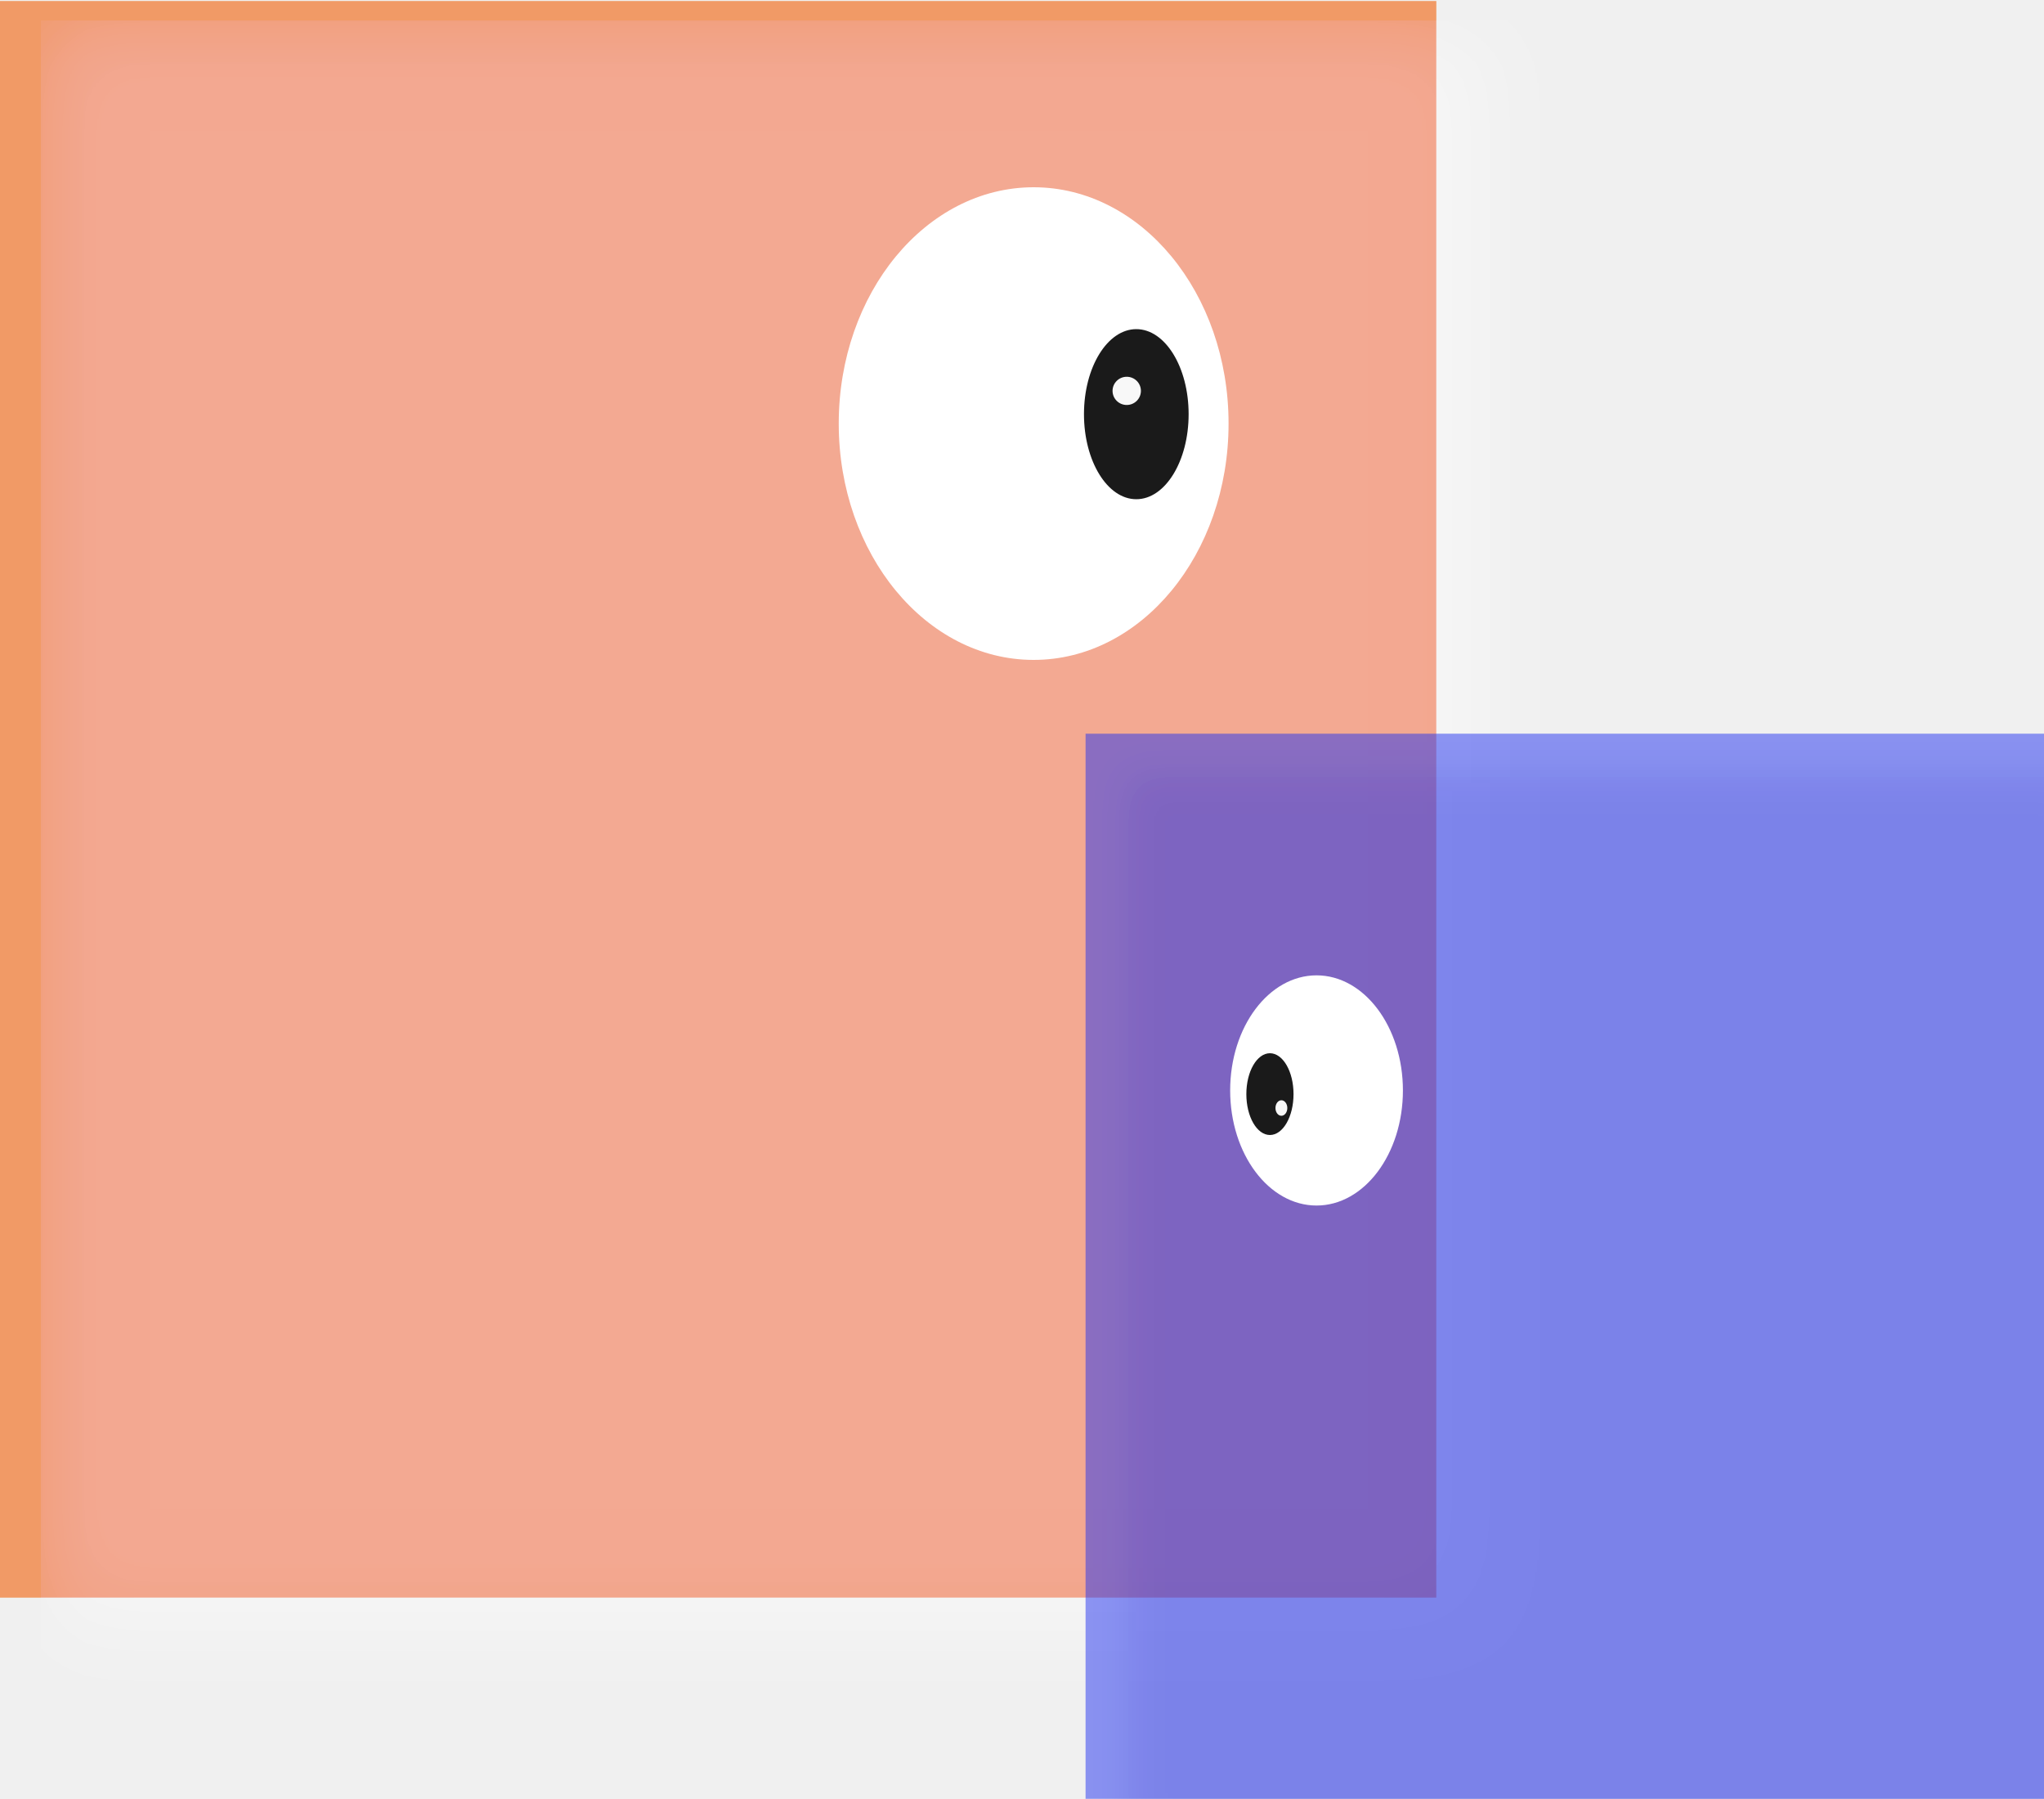
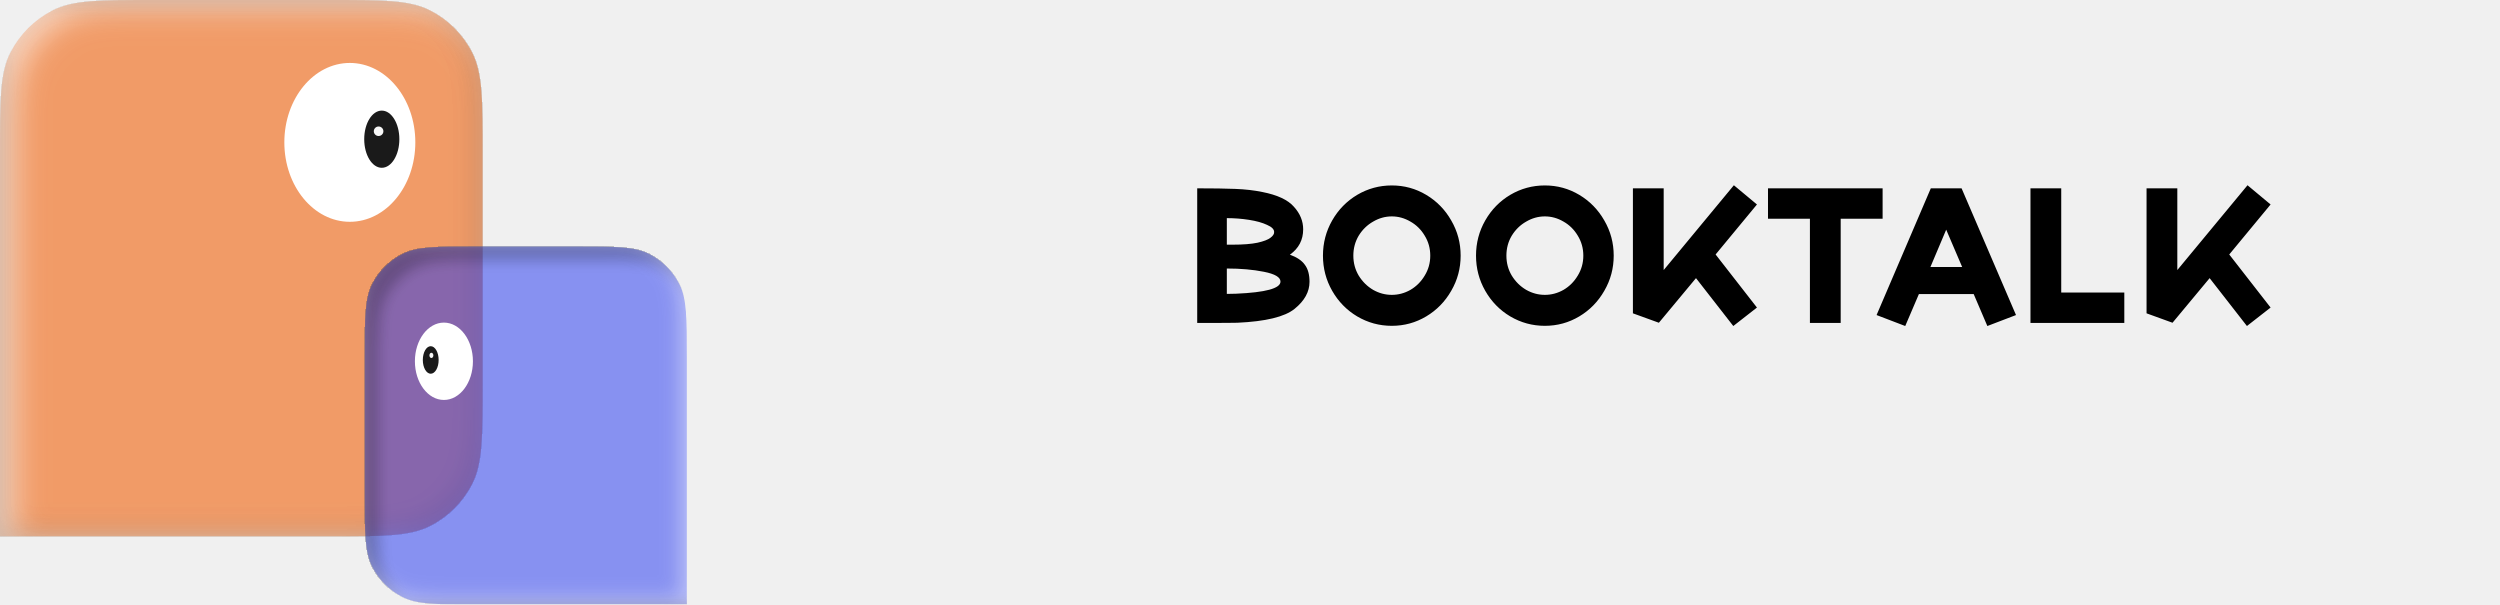
- <svg xmlns="http://www.w3.org/2000/svg" width="50" height="44" viewBox="0 0 50 44" fill="none">
+ <svg xmlns="http://www.w3.org/2000/svg" width="182" height="44" viewBox="0 0 182 44" fill="none">
+   <g clip-path="url(#clip0_770_8304)">
+     <g filter="url(#filter0_ii_770_8304)">
+       <path d="M0 11.2C0 7.28 0 5.319 0.763 3.822C1.434 2.505 2.505 1.434 3.822 0.763C5.319 3.05176e-05 7.28 3.05176e-05 11.2 3.05176e-05H23.936C27.857 3.05176e-05 29.817 3.05176e-05 31.314 0.763C32.632 1.434 33.702 2.505 34.373 3.822C35.136 5.319 35.136 7.28 35.136 11.2V27.846C35.136 31.767 35.136 33.727 34.373 35.224C33.702 36.541 32.632 37.612 31.314 38.283C29.817 39.046 27.857 39.046 23.936 39.046H0V11.2Z" fill="#F26D1E" fill-opacity="0.65" />
+     </g>
+     <path d="M30.236 10.365C30.236 13.558 28.101 16.147 25.468 16.147C22.835 16.147 20.7 13.558 20.7 10.365C20.7 7.171 22.835 4.582 25.468 4.582C28.101 4.582 30.236 7.171 30.236 10.365Z" fill="white" />
+     <path d="M29.073 10.133C29.073 11.283 28.5 12.215 27.794 12.215C27.087 12.215 26.515 11.283 26.515 10.133C26.515 8.984 27.087 8.052 27.794 8.052C28.5 8.052 29.073 8.984 29.073 10.133Z" fill="#1A1A1A" />
+     <path d="M27.911 9.555C27.911 9.747 27.754 9.902 27.562 9.902C27.369 9.902 27.213 9.747 27.213 9.555C27.213 9.364 27.369 9.208 27.562 9.208C27.754 9.208 27.911 9.364 27.911 9.555Z" fill="#F8F8F8" />
+     <g filter="url(#filter1_ii_770_8304)">
+       <path d="M50 25.948C50 23.148 50 21.747 49.455 20.678C48.976 19.737 48.211 18.972 47.27 18.493C46.2 17.948 44.8 17.948 42 17.948H34.556C31.756 17.948 30.356 17.948 29.287 18.493C28.346 18.972 27.581 19.737 27.101 20.678C26.556 21.747 26.556 23.148 26.556 25.948V36C26.556 38.8 26.556 40.2 27.101 41.27C27.581 42.211 28.346 42.976 29.287 43.455C30.356 44 31.756 44 34.556 44H50V25.948Z" fill="#1E33F2" fill-opacity="0.5" />
+     </g>
+     <path d="M30.205 26.301C30.205 27.857 31.15 29.117 32.317 29.117C33.483 29.117 34.429 27.857 34.429 26.301C34.429 24.746 33.483 23.485 32.317 23.485C31.15 23.485 30.205 24.746 30.205 26.301Z" fill="white" />
+     <path d="M30.781 26.206C30.781 26.759 31.038 27.208 31.357 27.208C31.675 27.208 31.933 26.759 31.933 26.206C31.933 25.652 31.675 25.203 31.357 25.203C31.038 25.203 30.781 25.652 30.781 26.206Z" fill="#1A1A1A" />
+     <path d="M31.261 25.872C31.261 25.977 31.325 26.063 31.405 26.063C31.484 26.063 31.549 25.977 31.549 25.872C31.549 25.766 31.484 25.681 31.405 25.681C31.325 25.681 31.261 25.766 31.261 25.872Z" fill="#F8F8F8" />
+     <path d="M87.157 23.51V13.71C88.296 13.71 89.22 13.724 89.929 13.752C90.648 13.78 91.301 13.855 91.889 13.976C92.991 14.191 93.761 14.55 94.199 15.054C94.647 15.549 94.871 16.095 94.871 16.692C94.871 17.467 94.549 18.083 93.905 18.54C94.419 18.727 94.783 18.974 94.997 19.282C95.221 19.581 95.333 19.991 95.333 20.514C95.333 21.242 94.969 21.9 94.241 22.488C93.523 23.067 92.137 23.403 90.083 23.496C89.785 23.505 89.029 23.51 87.815 23.51H87.157ZM89.313 21.396C89.612 21.396 89.836 21.391 89.985 21.382C92.141 21.289 93.219 20.995 93.219 20.5C93.219 20.183 92.818 19.945 92.015 19.786C91.222 19.627 90.321 19.548 89.313 19.548V21.396ZM89.733 17.812C90.489 17.812 91.091 17.765 91.539 17.672C91.997 17.569 92.314 17.448 92.491 17.308C92.678 17.168 92.767 17.028 92.757 16.888C92.757 16.692 92.585 16.519 92.239 16.37C91.903 16.211 91.469 16.09 90.937 16.006C90.405 15.922 89.864 15.88 89.313 15.88V17.812H89.733ZM102.681 16.132C102.252 15.88 101.799 15.754 101.323 15.754C100.847 15.754 100.394 15.88 99.965 16.132C99.536 16.375 99.186 16.715 98.915 17.154C98.654 17.593 98.523 18.078 98.523 18.61C98.523 19.142 98.654 19.627 98.915 20.066C99.186 20.505 99.536 20.85 99.965 21.102C100.394 21.345 100.847 21.466 101.323 21.466C101.799 21.466 102.252 21.345 102.681 21.102C103.11 20.85 103.456 20.505 103.717 20.066C103.988 19.627 104.123 19.142 104.123 18.61C104.123 18.078 103.988 17.593 103.717 17.154C103.456 16.715 103.11 16.375 102.681 16.132ZM96.983 21.172C96.535 20.388 96.311 19.534 96.311 18.61C96.311 17.686 96.535 16.832 96.983 16.048C97.431 15.264 98.038 14.643 98.803 14.186C99.578 13.729 100.418 13.5 101.323 13.5C102.228 13.5 103.064 13.729 103.829 14.186C104.594 14.643 105.201 15.264 105.649 16.048C106.106 16.832 106.335 17.686 106.335 18.61C106.335 19.534 106.106 20.388 105.649 21.172C105.201 21.956 104.594 22.577 103.829 23.034C103.064 23.491 102.228 23.72 101.323 23.72C100.418 23.72 99.578 23.491 98.803 23.034C98.038 22.577 97.431 21.956 96.983 21.172ZM113.824 16.132C113.394 15.88 112.942 15.754 112.466 15.754C111.99 15.754 111.537 15.88 111.108 16.132C110.678 16.375 110.328 16.715 110.058 17.154C109.796 17.593 109.666 18.078 109.666 18.61C109.666 19.142 109.796 19.627 110.058 20.066C110.328 20.505 110.678 20.85 111.108 21.102C111.537 21.345 111.99 21.466 112.466 21.466C112.942 21.466 113.394 21.345 113.824 21.102C114.253 20.85 114.598 20.505 114.86 20.066C115.13 19.627 115.266 19.142 115.266 18.61C115.266 18.078 115.13 17.593 114.86 17.154C114.598 16.715 114.253 16.375 113.824 16.132ZM108.126 21.172C107.678 20.388 107.454 19.534 107.454 18.61C107.454 17.686 107.678 16.832 108.126 16.048C108.574 15.264 109.18 14.643 109.946 14.186C110.72 13.729 111.56 13.5 112.466 13.5C113.371 13.5 114.206 13.729 114.972 14.186C115.737 14.643 116.344 15.264 116.792 16.048C117.249 16.832 117.478 17.686 117.478 18.61C117.478 19.534 117.249 20.388 116.792 21.172C116.344 21.956 115.737 22.577 114.972 23.034C114.206 23.491 113.371 23.72 112.466 23.72C111.56 23.72 110.72 23.491 109.946 23.034C109.18 22.577 108.574 21.956 108.126 21.172ZM118.876 22.81V13.71H121.116V19.66L126.226 13.486L127.906 14.886L124.896 18.526L127.906 22.39L126.184 23.734L123.468 20.248L120.766 23.496L118.876 22.81ZM137.054 15.922H134.002V23.51H131.762V15.922H128.71V13.71H137.054V15.922ZM140.563 13.71H142.803L146.765 22.936L144.679 23.734L143.685 21.41H139.695L138.701 23.734L136.615 22.936L140.563 13.71ZM142.845 19.436L141.683 16.72L140.535 19.436H142.845ZM150.058 21.298H154.65V23.51H147.818V13.71H150.058V21.298ZM156.269 22.81V13.71H158.509V19.66L163.619 13.486L165.299 14.886L162.289 18.526L165.299 22.39L163.577 23.734L160.861 20.248L158.159 23.496L156.269 22.81Z" fill="black" />
+   </g>
  <defs>
-     <filter id="orangeBookShadow" x="-50%" y="-50%" width="200%" height="200%">
-       <feDropShadow dx="-0.5" dy="-0.5" stdDeviation="1" flood-opacity="0.15" />
-       <feDropShadow dx="1" dy="0.5" stdDeviation="1.15" flood-color="white" flood-opacity="0.65" />
+     <filter id="filter0_ii_770_8304" x="-0.5" y="-0.5" width="36.637" height="40.046" filterUnits="userSpaceOnUse" color-interpolation-filters="sRGB">
+       <feFlood flood-opacity="0" result="BackgroundImageFix" />
+       <feBlend mode="normal" in="SourceGraphic" in2="BackgroundImageFix" result="shape" />
+       <feColorMatrix in="SourceAlpha" type="matrix" values="0 0 0 0 0 0 0 0 0 0 0 0 0 0 0 0 0 0 127 0" result="hardAlpha" />
+       <feOffset dx="1" dy="0.5" />
+       <feGaussianBlur stdDeviation="1.15" />
+       <feComposite in2="hardAlpha" operator="arithmetic" k2="-1" k3="1" />
+       <feColorMatrix type="matrix" values="0 0 0 0 1 0 0 0 0 1 0 0 0 0 1 0 0 0 0.65 0" />
+       <feBlend mode="normal" in2="shape" result="effect1_innerShadow_770_8304" />
+       <feColorMatrix in="SourceAlpha" type="matrix" values="0 0 0 0 0 0 0 0 0 0 0 0 0 0 0 0 0 0 127 0" result="hardAlpha" />
+       <feOffset dx="-0.5" dy="-0.5" />
+       <feGaussianBlur stdDeviation="1" />
+       <feComposite in2="hardAlpha" operator="arithmetic" k2="-1" k3="1" />
+       <feColorMatrix type="matrix" values="0 0 0 0 0 0 0 0 0 0 0 0 0 0 0 0 0 0 0.15 0" />
+       <feBlend mode="normal" in2="effect1_innerShadow_770_8304" result="effect2_innerShadow_770_8304" />
    </filter>
-     <filter id="blueBookShadow" x="-50%" y="-50%" width="200%" height="200%">
-       <feDropShadow dx="-0.5" dy="-0.5" stdDeviation="0.7" flood-color="white" flood-opacity="0.41" />
-       <feDropShadow dx="1" dy="1" stdDeviation="0.5" flood-opacity="0.25" />
+     <filter id="filter1_ii_770_8304" x="26.057" y="17.448" width="24.943" height="27.552" filterUnits="userSpaceOnUse" color-interpolation-filters="sRGB">
+       <feFlood flood-opacity="0" result="BackgroundImageFix" />
+       <feBlend mode="normal" in="SourceGraphic" in2="BackgroundImageFix" result="shape" />
+       <feColorMatrix in="SourceAlpha" type="matrix" values="0 0 0 0 0 0 0 0 0 0 0 0 0 0 0 0 0 0 127 0" result="hardAlpha" />
+       <feOffset dx="1" dy="1" />
+       <feGaussianBlur stdDeviation="0.5" />
+       <feComposite in2="hardAlpha" operator="arithmetic" k2="-1" k3="1" />
+       <feColorMatrix type="matrix" values="0 0 0 0 0 0 0 0 0 0 0 0 0 0 0 0 0 0 0.25 0" />
+       <feBlend mode="normal" in2="shape" result="effect1_innerShadow_770_8304" />
+       <feColorMatrix in="SourceAlpha" type="matrix" values="0 0 0 0 0 0 0 0 0 0 0 0 0 0 0 0 0 0 127 0" result="hardAlpha" />
+       <feOffset dx="-0.5" dy="-0.5" />
+       <feGaussianBlur stdDeviation="0.7" />
+       <feComposite in2="hardAlpha" operator="arithmetic" k2="-1" k3="1" />
+       <feColorMatrix type="matrix" values="0 0 0 0 1 0 0 0 0 1 0 0 0 0 1 0 0 0 0.41 0" />
+       <feBlend mode="normal" in2="effect1_innerShadow_770_8304" result="effect2_innerShadow_770_8304" />
    </filter>
+     <clipPath id="clip0_770_8304">
+       <rect width="182" height="44" fill="white" />
+     </clipPath>
  </defs>
-   <rect x="0" y="0.025" width="35.135" height="39.05" fill="rgba(242, 109, 30, 0.65)" filter="url(#orangeBookShadow)" />
-   <ellipse cx="25.285" cy="10.36" rx="4.768" ry="5.78" fill="#FFFFFF" />
-   <ellipse cx="27.796" cy="10.13" rx="1.28" ry="2.08" fill="#1A1A1A" />
-   <ellipse cx="27.562" cy="9.56" rx="0.347" ry="0.345" fill="#F8F8F8" />
-   <g transform="translate(50, 30.97)">
-     <rect x="-23.445" y="-13.025" width="23.445" height="26.05" fill="rgba(30, 51, 242, 0.5)" filter="url(#blueBookShadow)" />
-     <ellipse cx="-17.795" cy="-4.3" rx="2.113" ry="2.815" fill="#FFFFFF" />
-     <ellipse cx="-18.935" cy="-4.21" rx="0.577" ry="1" fill="#1A1A1A" />
-     <ellipse cx="-18.655" cy="-3.87" rx="0.145" ry="0.19" fill="#F8F8F8" />
-   </g>
</svg>
